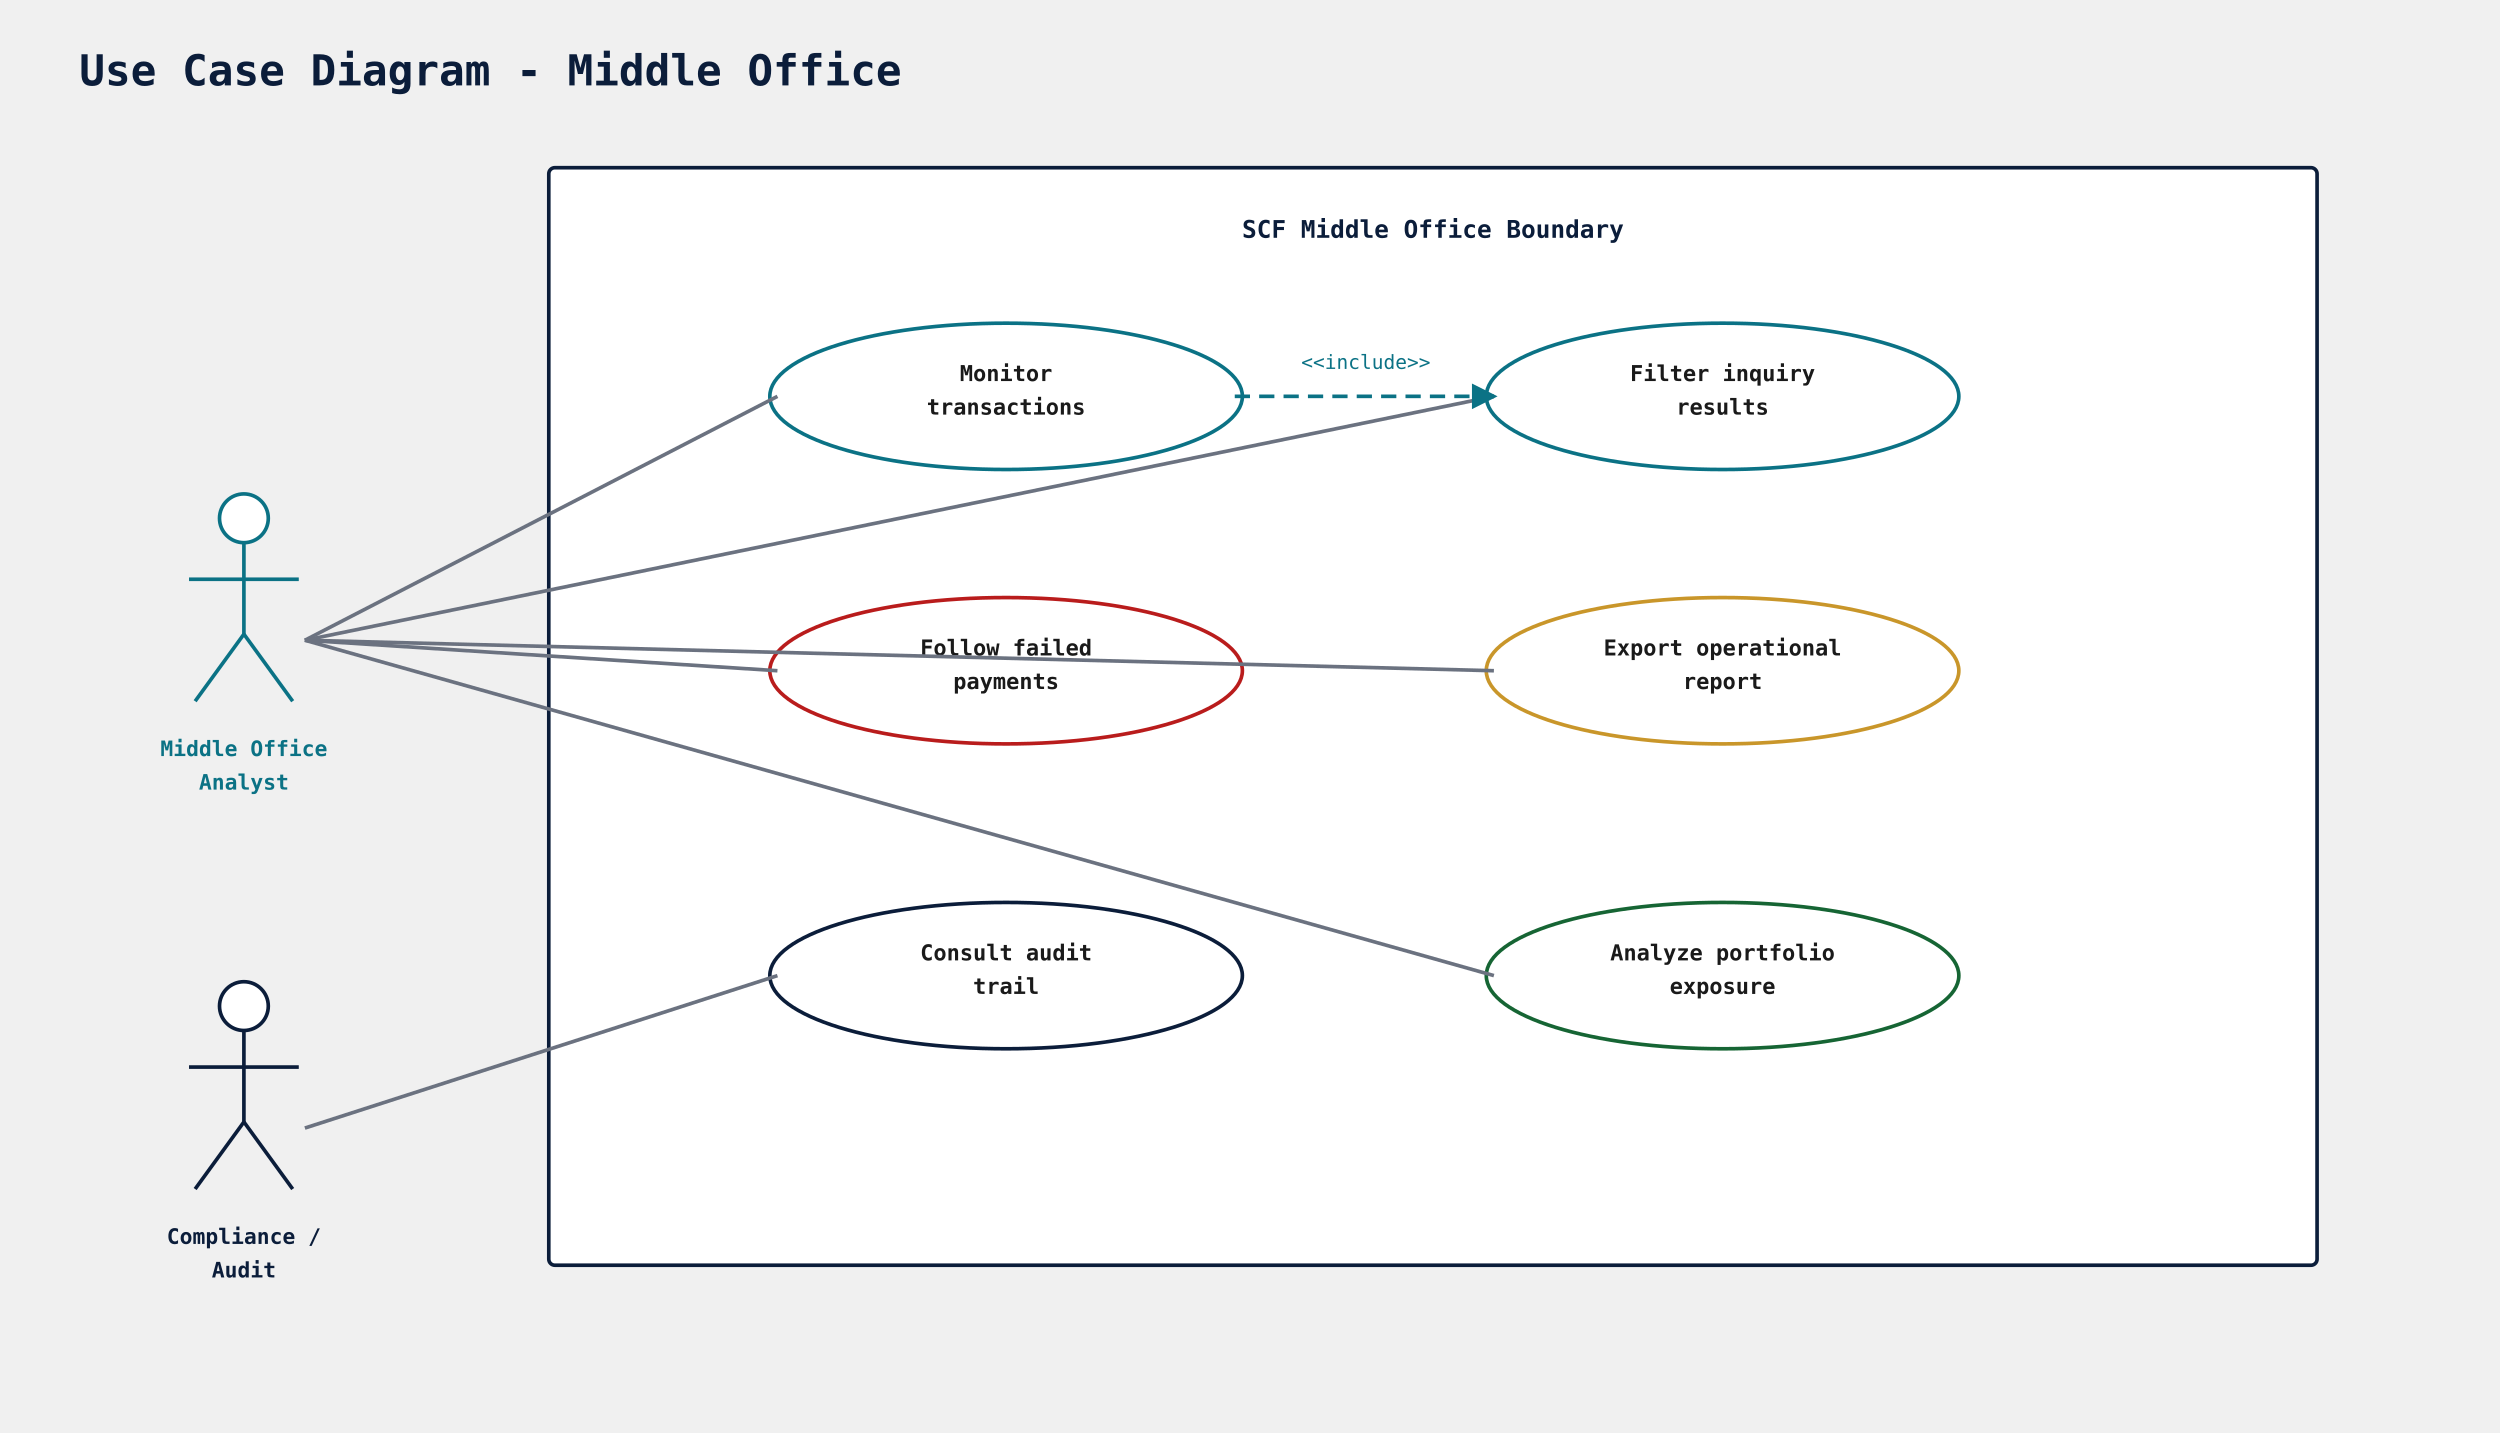
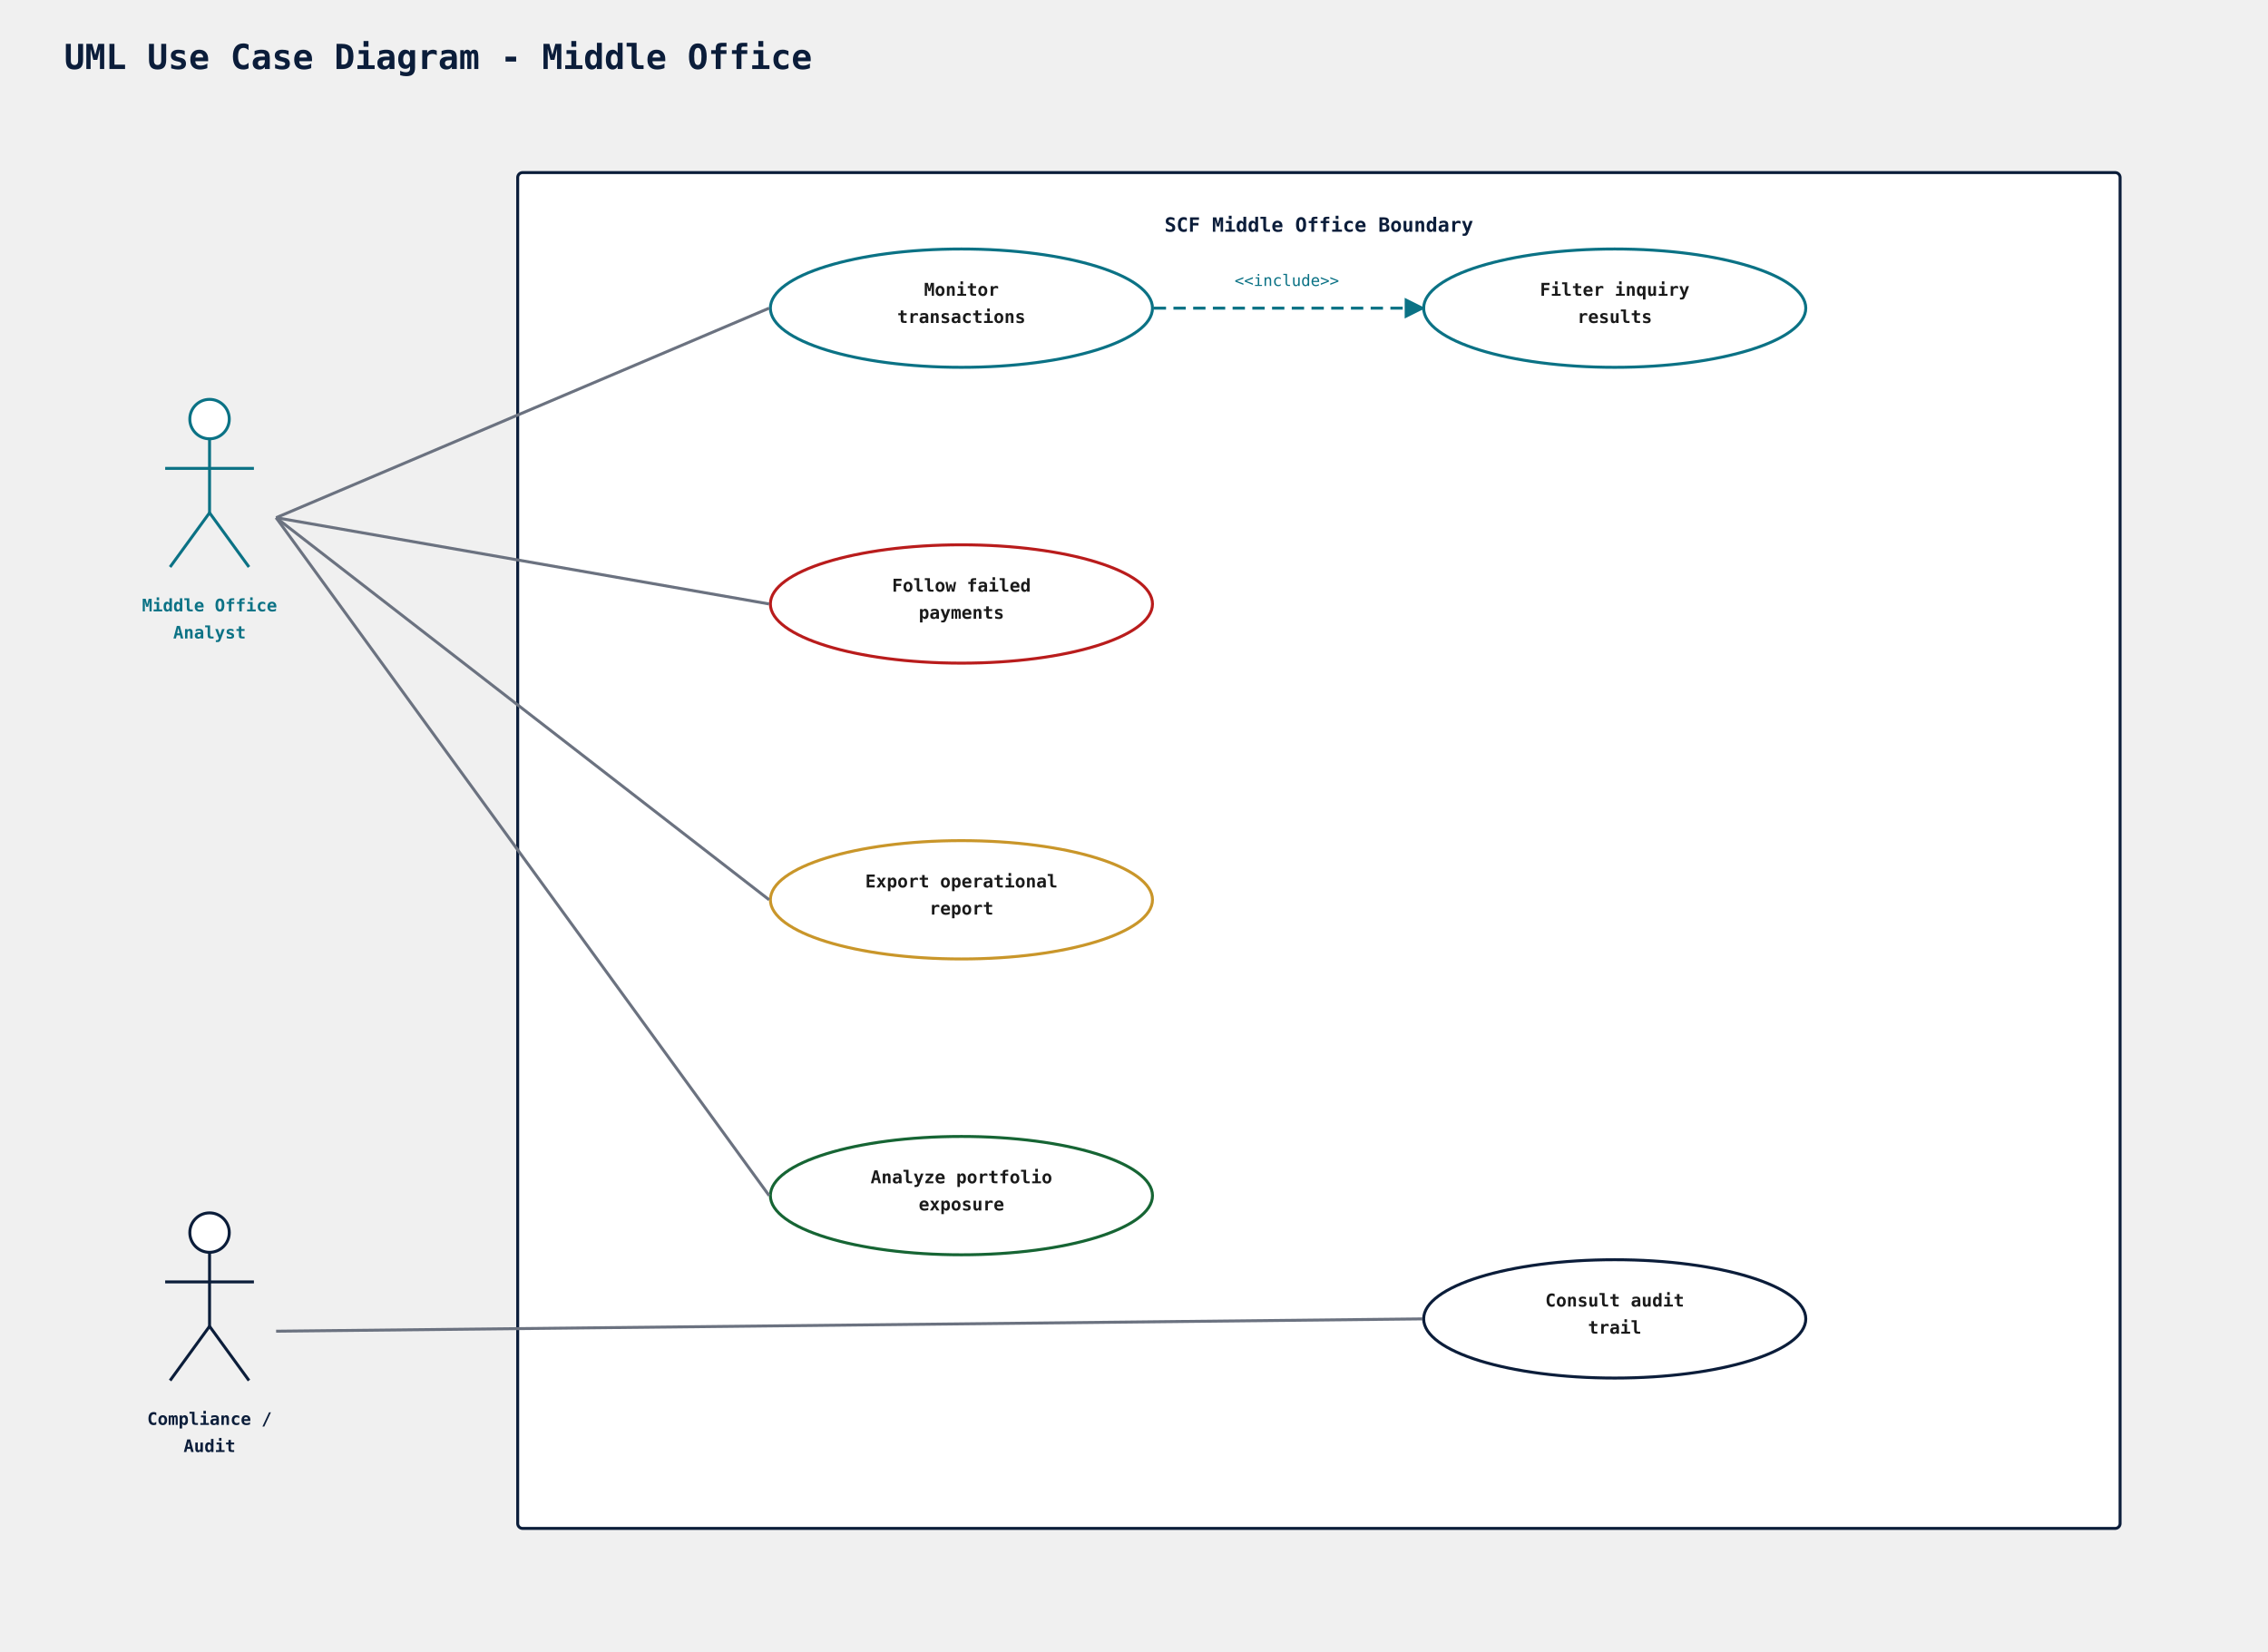
- <svg xmlns="http://www.w3.org/2000/svg" viewBox="0 0 820 470" style="width:100%; height:auto;">
+ <svg xmlns="http://www.w3.org/2000/svg" viewBox="0 0 920 670" style="width:100%; height:auto;">
  <defs>
    <marker id="arrow_navy" markerWidth="7" markerHeight="7" refX="6" refY="3.5" orient="auto">
      <path d="M0,0 L7,3.5 L0,7 Z" fill="#0B1D3A" />
    </marker>
    <marker id="arrow_teal" markerWidth="7" markerHeight="7" refX="6" refY="3.5" orient="auto">
      <path d="M0,0 L7,3.5 L0,7 Z" fill="#0B7285" />
    </marker>
    <marker id="arrow_gold" markerWidth="7" markerHeight="7" refX="6" refY="3.5" orient="auto">
      <path d="M0,0 L7,3.5 L0,7 Z" fill="#C9962A" />
    </marker>
    <marker id="arrow_green" markerWidth="7" markerHeight="7" refX="6" refY="3.5" orient="auto">
      <path d="M0,0 L7,3.5 L0,7 Z" fill="#166534" />
    </marker>
    <marker id="arrow_red" markerWidth="7" markerHeight="7" refX="6" refY="3.5" orient="auto">
      <path d="M0,0 L7,3.5 L0,7 Z" fill="#B91C1C" />
    </marker>
    <marker id="arrow_gray" markerWidth="7" markerHeight="7" refX="6" refY="3.5" orient="auto">
      <path d="M0,0 L7,3.5 L0,7 Z" fill="#6B7280" />
    </marker>
  </defs>
-   <text x="26" y="28" text-anchor="start" font-family="JetBrains Mono, monospace" font-size="14" fill="#0B1D3A" font-weight="700">Use Case Diagram - Middle Office</text>
-   <circle cx="80" cy="170" r="8" fill="#FFFFFF" stroke="#0B7285" stroke-width="1.2" />
-   <line x1="80" y1="178" x2="80" y2="208" stroke="#0B7285" stroke-width="1.2" />
-   <line x1="62" y1="190" x2="98" y2="190" stroke="#0B7285" stroke-width="1.2" />
-   <line x1="80" y1="208" x2="64" y2="230" stroke="#0B7285" stroke-width="1.2" />
-   <line x1="80" y1="208" x2="96" y2="230" stroke="#0B7285" stroke-width="1.2" />
-   <text x="80" y="248" text-anchor="middle" font-family="JetBrains Mono, monospace" font-size="7" fill="#0B7285" font-weight="700">Middle Office</text>
-   <text x="80" y="259" text-anchor="middle" font-family="JetBrains Mono, monospace" font-size="7" fill="#0B7285" font-weight="700">Analyst</text>
-   <circle cx="80" cy="330" r="8" fill="#FFFFFF" stroke="#0B1D3A" stroke-width="1.2" />
-   <line x1="80" y1="338" x2="80" y2="368" stroke="#0B1D3A" stroke-width="1.2" />
-   <line x1="62" y1="350" x2="98" y2="350" stroke="#0B1D3A" stroke-width="1.2" />
-   <line x1="80" y1="368" x2="64" y2="390" stroke="#0B1D3A" stroke-width="1.2" />
-   <line x1="80" y1="368" x2="96" y2="390" stroke="#0B1D3A" stroke-width="1.2" />
-   <text x="80" y="408" text-anchor="middle" font-family="JetBrains Mono, monospace" font-size="7" fill="#0B1D3A" font-weight="700">Compliance /</text>
-   <text x="80" y="419" text-anchor="middle" font-family="JetBrains Mono, monospace" font-size="7" fill="#0B1D3A" font-weight="700">Audit</text>
-   <rect x="180" y="55" width="580" height="360" rx="2" fill="#FFFFFF" stroke="#0B1D3A" stroke-width="1.2" />
-   <text x="470" y="78" text-anchor="middle" font-family="JetBrains Mono, monospace" font-size="8" fill="#0B1D3A" font-weight="700">SCF Middle Office Boundary</text>
-   <ellipse cx="330.0" cy="130.0" rx="77.5" ry="24.0" fill="#FFFFFF" stroke="#0B7285" stroke-width="1.2" />
-   <text x="330" y="125" text-anchor="middle" font-family="JetBrains Mono, monospace" font-size="7.2" fill="#1A1A1A" font-weight="600">Monitor</text>
-   <text x="330" y="136" text-anchor="middle" font-family="JetBrains Mono, monospace" font-size="7.2" fill="#1A1A1A" font-weight="600">transactions</text>
-   <ellipse cx="565.0" cy="130.0" rx="77.5" ry="24.0" fill="#FFFFFF" stroke="#0B7285" stroke-width="1.2" />
-   <text x="565" y="125" text-anchor="middle" font-family="JetBrains Mono, monospace" font-size="7.2" fill="#1A1A1A" font-weight="600">Filter inquiry</text>
-   <text x="565" y="136" text-anchor="middle" font-family="JetBrains Mono, monospace" font-size="7.2" fill="#1A1A1A" font-weight="600">results</text>
-   <ellipse cx="330.0" cy="220.0" rx="77.5" ry="24.0" fill="#FFFFFF" stroke="#B91C1C" stroke-width="1.2" />
-   <text x="330" y="215" text-anchor="middle" font-family="JetBrains Mono, monospace" font-size="7.2" fill="#1A1A1A" font-weight="600">Follow failed</text>
-   <text x="330" y="226" text-anchor="middle" font-family="JetBrains Mono, monospace" font-size="7.2" fill="#1A1A1A" font-weight="600">payments</text>
-   <ellipse cx="565.0" cy="220.0" rx="77.5" ry="24.0" fill="#FFFFFF" stroke="#C9962A" stroke-width="1.2" />
-   <text x="565" y="215" text-anchor="middle" font-family="JetBrains Mono, monospace" font-size="7.2" fill="#1A1A1A" font-weight="600">Export operational</text>
-   <text x="565" y="226" text-anchor="middle" font-family="JetBrains Mono, monospace" font-size="7.2" fill="#1A1A1A" font-weight="600">report</text>
-   <ellipse cx="330.0" cy="320.0" rx="77.5" ry="24.0" fill="#FFFFFF" stroke="#0B1D3A" stroke-width="1.2" />
-   <text x="330" y="315" text-anchor="middle" font-family="JetBrains Mono, monospace" font-size="7.2" fill="#1A1A1A" font-weight="600">Consult audit</text>
-   <text x="330" y="326" text-anchor="middle" font-family="JetBrains Mono, monospace" font-size="7.2" fill="#1A1A1A" font-weight="600">trail</text>
-   <ellipse cx="565.0" cy="320.0" rx="77.5" ry="24.0" fill="#FFFFFF" stroke="#166534" stroke-width="1.2" />
-   <text x="565" y="315" text-anchor="middle" font-family="JetBrains Mono, monospace" font-size="7.2" fill="#1A1A1A" font-weight="600">Analyze portfolio</text>
-   <text x="565" y="326" text-anchor="middle" font-family="JetBrains Mono, monospace" font-size="7.2" fill="#1A1A1A" font-weight="600">exposure</text>
-   <line x1="100" y1="210" x2="255" y2="130" stroke="#6B7280" stroke-width="1.2" />
-   <line x1="100" y1="210" x2="490" y2="130" stroke="#6B7280" stroke-width="1.2" />
-   <line x1="100" y1="210" x2="255" y2="220" stroke="#6B7280" stroke-width="1.2" />
-   <line x1="100" y1="210" x2="490" y2="220" stroke="#6B7280" stroke-width="1.2" />
-   <line x1="100" y1="210" x2="490" y2="320" stroke="#6B7280" stroke-width="1.2" />
-   <line x1="100" y1="370" x2="255" y2="320" stroke="#6B7280" stroke-width="1.2" />
-   <line x1="405" y1="130" x2="490" y2="130" stroke="#0B7285" stroke-width="1.2" stroke-dasharray="5 3" marker-end="url(#arrow_teal)" />
-   <text x="448" y="121" text-anchor="middle" font-family="JetBrains Mono, monospace" font-size="6.4" fill="#0B7285" font-weight="400">&lt;&lt;include&gt;&gt;</text>
+   <text x="26" y="28" text-anchor="start" font-family="JetBrains Mono, monospace" font-size="14" fill="#0B1D3A" font-weight="700">UML Use Case Diagram - Middle Office</text>
+   <circle cx="85" cy="170" r="8" fill="#FFFFFF" stroke="#0B7285" stroke-width="1.2" />
+   <line x1="85" y1="178" x2="85" y2="208" stroke="#0B7285" stroke-width="1.2" />
+   <line x1="67" y1="190" x2="103" y2="190" stroke="#0B7285" stroke-width="1.2" />
+   <line x1="85" y1="208" x2="69" y2="230" stroke="#0B7285" stroke-width="1.2" />
+   <line x1="85" y1="208" x2="101" y2="230" stroke="#0B7285" stroke-width="1.2" />
+   <text x="85" y="248" text-anchor="middle" font-family="JetBrains Mono, monospace" font-size="7" fill="#0B7285" font-weight="700">Middle Office</text>
+   <text x="85" y="259" text-anchor="middle" font-family="JetBrains Mono, monospace" font-size="7" fill="#0B7285" font-weight="700">Analyst</text>
+   <circle cx="85" cy="500" r="8" fill="#FFFFFF" stroke="#0B1D3A" stroke-width="1.2" />
+   <line x1="85" y1="508" x2="85" y2="538" stroke="#0B1D3A" stroke-width="1.2" />
+   <line x1="67" y1="520" x2="103" y2="520" stroke="#0B1D3A" stroke-width="1.2" />
+   <line x1="85" y1="538" x2="69" y2="560" stroke="#0B1D3A" stroke-width="1.2" />
+   <line x1="85" y1="538" x2="101" y2="560" stroke="#0B1D3A" stroke-width="1.2" />
+   <text x="85" y="578" text-anchor="middle" font-family="JetBrains Mono, monospace" font-size="7" fill="#0B1D3A" font-weight="700">Compliance /</text>
+   <text x="85" y="589" text-anchor="middle" font-family="JetBrains Mono, monospace" font-size="7" fill="#0B1D3A" font-weight="700">Audit</text>
+   <rect x="210" y="70" width="650" height="550" rx="2" fill="#FFFFFF" stroke="#0B1D3A" stroke-width="1.2" />
+   <text x="535" y="94" text-anchor="middle" font-family="JetBrains Mono, monospace" font-size="8" fill="#0B1D3A" font-weight="700">SCF Middle Office Boundary</text>
+   <ellipse cx="390.0" cy="125.0" rx="77.5" ry="24.0" fill="#FFFFFF" stroke="#0B7285" stroke-width="1.2" />
+   <text x="390" y="120" text-anchor="middle" font-family="JetBrains Mono, monospace" font-size="7.2" fill="#1A1A1A" font-weight="600">Monitor</text>
+   <text x="390" y="131" text-anchor="middle" font-family="JetBrains Mono, monospace" font-size="7.2" fill="#1A1A1A" font-weight="600">transactions</text>
+   <ellipse cx="655.0" cy="125.0" rx="77.5" ry="24.0" fill="#FFFFFF" stroke="#0B7285" stroke-width="1.2" />
+   <text x="655" y="120" text-anchor="middle" font-family="JetBrains Mono, monospace" font-size="7.2" fill="#1A1A1A" font-weight="600">Filter inquiry</text>
+   <text x="655" y="131" text-anchor="middle" font-family="JetBrains Mono, monospace" font-size="7.2" fill="#1A1A1A" font-weight="600">results</text>
+   <ellipse cx="390.0" cy="245.0" rx="77.5" ry="24.0" fill="#FFFFFF" stroke="#B91C1C" stroke-width="1.2" />
+   <text x="390" y="240" text-anchor="middle" font-family="JetBrains Mono, monospace" font-size="7.2" fill="#1A1A1A" font-weight="600">Follow failed</text>
+   <text x="390" y="251" text-anchor="middle" font-family="JetBrains Mono, monospace" font-size="7.2" fill="#1A1A1A" font-weight="600">payments</text>
+   <ellipse cx="390.0" cy="365.0" rx="77.5" ry="24.0" fill="#FFFFFF" stroke="#C9962A" stroke-width="1.2" />
+   <text x="390" y="360" text-anchor="middle" font-family="JetBrains Mono, monospace" font-size="7.2" fill="#1A1A1A" font-weight="600">Export operational</text>
+   <text x="390" y="371" text-anchor="middle" font-family="JetBrains Mono, monospace" font-size="7.2" fill="#1A1A1A" font-weight="600">report</text>
+   <ellipse cx="655.0" cy="535.0" rx="77.5" ry="24.0" fill="#FFFFFF" stroke="#0B1D3A" stroke-width="1.2" />
+   <text x="655" y="530" text-anchor="middle" font-family="JetBrains Mono, monospace" font-size="7.2" fill="#1A1A1A" font-weight="600">Consult audit</text>
+   <text x="655" y="541" text-anchor="middle" font-family="JetBrains Mono, monospace" font-size="7.2" fill="#1A1A1A" font-weight="600">trail</text>
+   <ellipse cx="390.0" cy="485.0" rx="77.5" ry="24.0" fill="#FFFFFF" stroke="#166534" stroke-width="1.2" />
+   <text x="390" y="480" text-anchor="middle" font-family="JetBrains Mono, monospace" font-size="7.2" fill="#1A1A1A" font-weight="600">Analyze portfolio</text>
+   <text x="390" y="491" text-anchor="middle" font-family="JetBrains Mono, monospace" font-size="7.2" fill="#1A1A1A" font-weight="600">exposure</text>
+   <line x1="112" y1="210" x2="312" y2="125" stroke="#6B7280" stroke-width="1.2" />
+   <line x1="112" y1="210" x2="312" y2="245" stroke="#6B7280" stroke-width="1.2" />
+   <line x1="112" y1="210" x2="312" y2="365" stroke="#6B7280" stroke-width="1.2" />
+   <line x1="112" y1="210" x2="312" y2="485" stroke="#6B7280" stroke-width="1.2" />
+   <line x1="112" y1="540" x2="577" y2="535" stroke="#6B7280" stroke-width="1.2" />
+   <line x1="468" y1="125" x2="577" y2="125" stroke="#0B7285" stroke-width="1.2" stroke-dasharray="5 3" marker-end="url(#arrow_teal)" />
+   <text x="522" y="116" text-anchor="middle" font-family="JetBrains Mono, monospace" font-size="6.4" fill="#0B7285" font-weight="400">&lt;&lt;include&gt;&gt;</text>
</svg>
